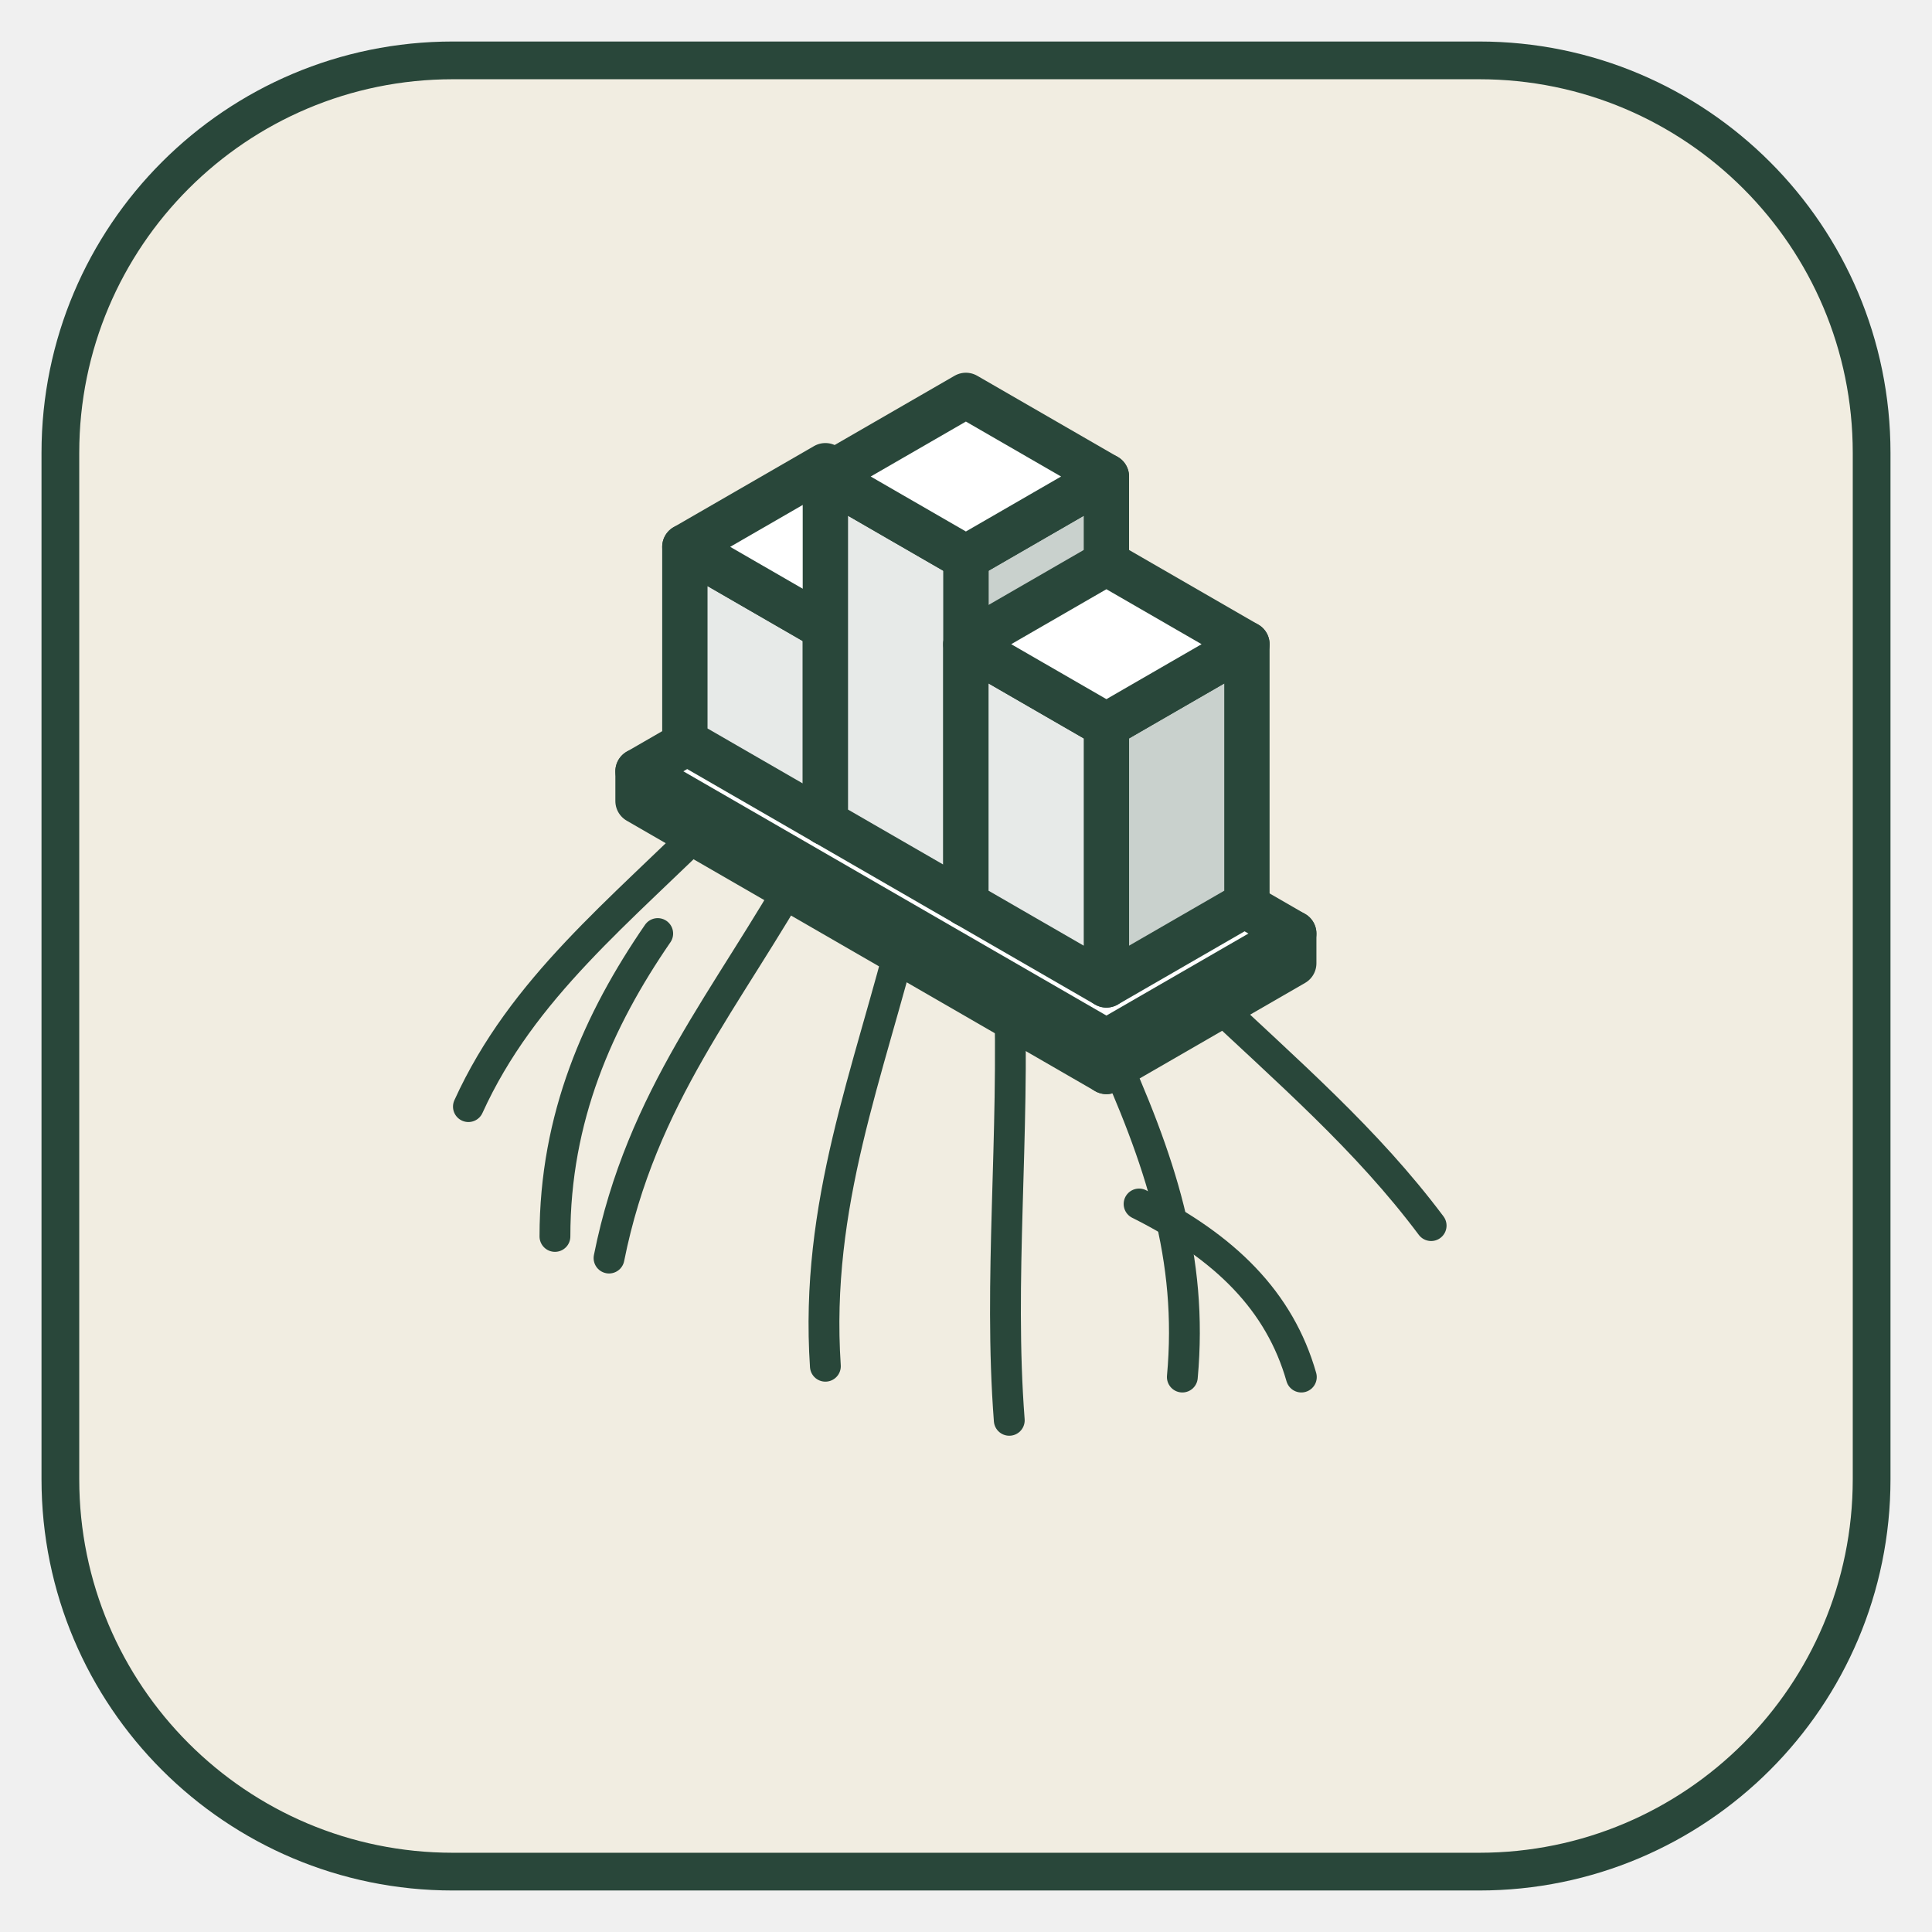
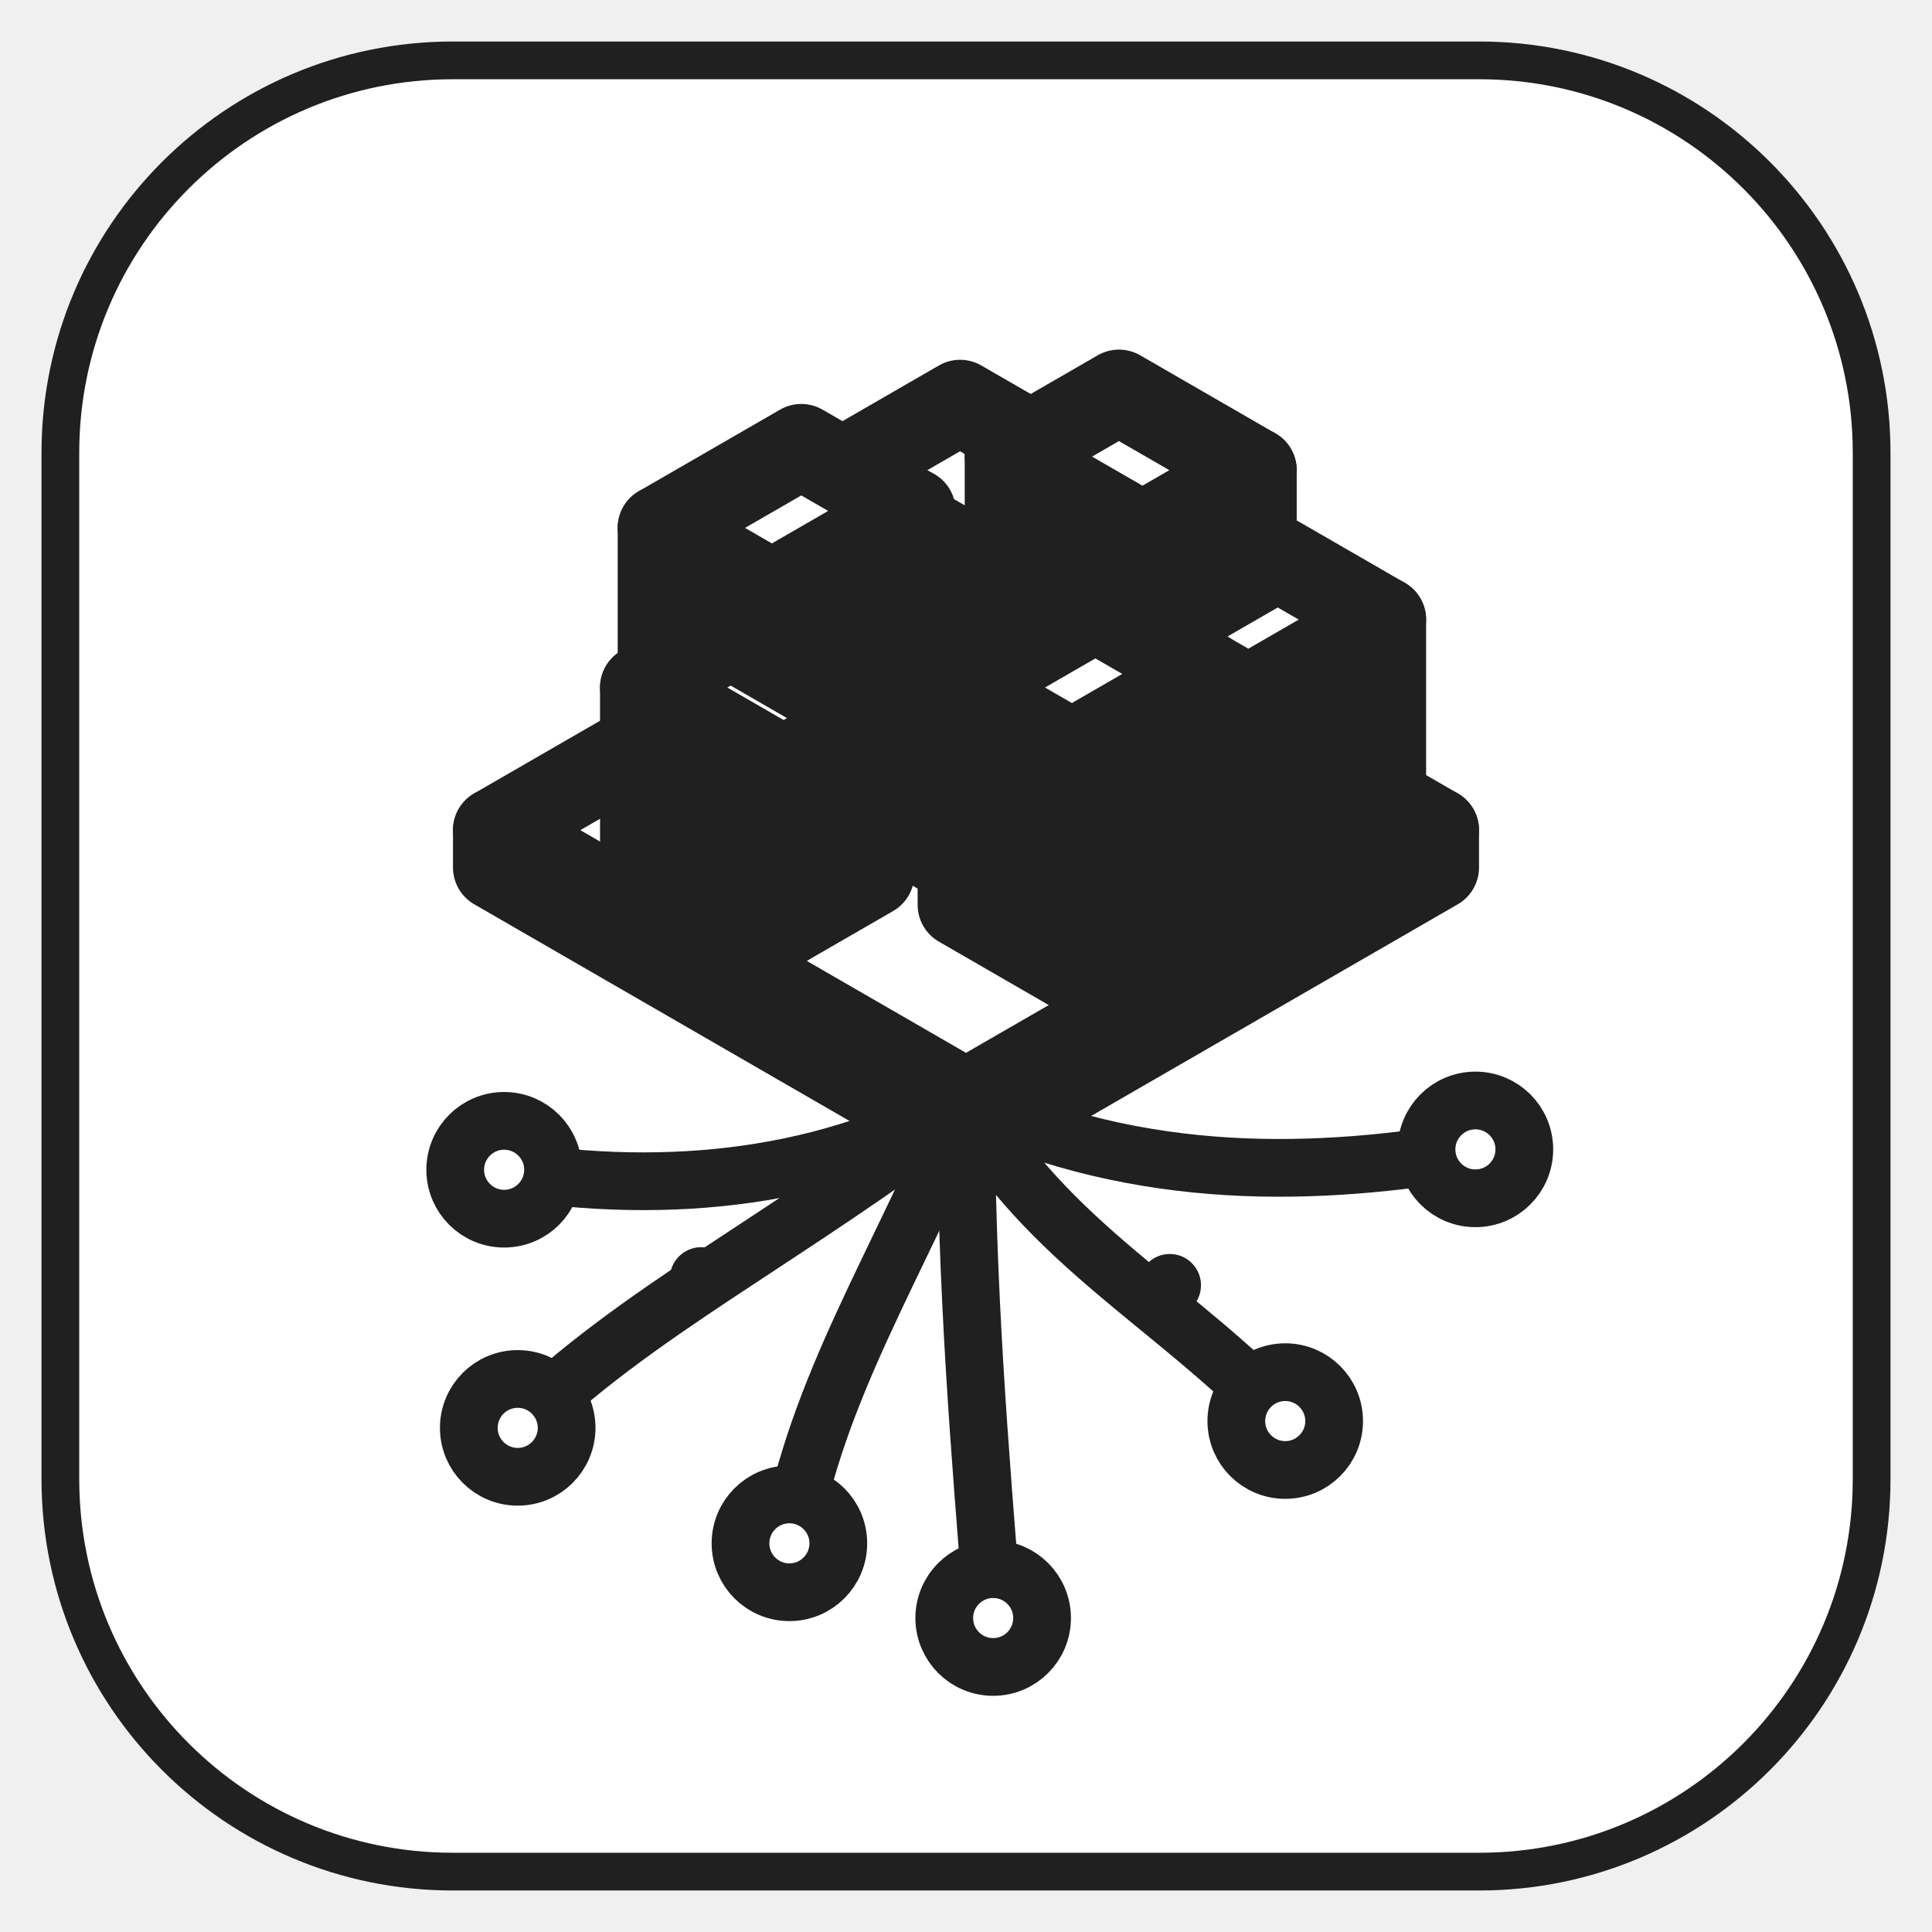
<svg xmlns="http://www.w3.org/2000/svg" width="512" height="512" viewBox="0 0 512 512">
-   <rect x="16" y="16" width="480" height="480" rx="104" fill="#F1EDE1" />
-   <rect x="16" y="16" width="480" height="480" rx="104" fill="none" stroke="#29473A" stroke-width="10" />
-   <g transform="translate(84 84) scale(14.3333)">
-     <path d="M18.06 11.4 L14.596 13.4 L14.596 13.95 L18.06 11.95 Z" fill="#C9D1CD" stroke="#29473A" stroke-width="0.838" stroke-linecap="round" stroke-linejoin="round" />
-     <path d="M14.596 13.4 L5.936 8.4 L5.936 8.95 L14.596 13.95 Z" fill="#E7EAE8" stroke="#29473A" stroke-width="0.838" stroke-linecap="round" stroke-linejoin="round" />
-     <path d="M9.4 6.4 L18.06 11.4 L14.596 13.4 L5.936 8.4 Z" fill="#FFFFFF" stroke="#29473A" stroke-width="0.838" stroke-linecap="round" stroke-linejoin="round" />
-     <path d="M11.998 4.25 L9.4 5.75 L9.4 9.35 L11.998 7.85 Z" fill="#C9D1CD" stroke="#29473A" stroke-width="0.838" stroke-linecap="round" stroke-linejoin="round" />
-     <path d="M9.4 5.75 L6.802 4.25 L6.802 7.85 L9.4 9.35 Z" fill="#E7EAE8" stroke="#29473A" stroke-width="0.838" stroke-linecap="round" stroke-linejoin="round" />
-     <path d="M9.4 2.75 L11.998 4.25 L9.4 5.75 L6.802 4.25 Z" fill="#FFFFFF" stroke="#29473A" stroke-width="0.838" stroke-linecap="round" stroke-linejoin="round" />
-     <path d="M14.596 2.95 L11.998 4.45 L11.998 10.85 L14.596 9.35 Z" fill="#C9D1CD" stroke="#29473A" stroke-width="0.838" stroke-linecap="round" stroke-linejoin="round" />
-     <path d="M11.998 4.45 L9.4 2.95 L9.4 9.35 L11.998 10.85 Z" fill="#E7EAE8" stroke="#29473A" stroke-width="0.838" stroke-linecap="round" stroke-linejoin="round" />
-     <path d="M11.998 1.45 L14.596 2.95 L11.998 4.45 L9.4 2.95 Z" fill="#FFFFFF" stroke="#29473A" stroke-width="0.838" stroke-linecap="round" stroke-linejoin="round" />
-     <path d="M17.194 6.05 L14.596 7.55 L14.596 12.35 L17.194 10.85 Z" fill="#C9D1CD" stroke="#29473A" stroke-width="0.838" stroke-linecap="round" stroke-linejoin="round" />
-     <path d="M14.596 7.55 L11.998 6.05 L11.998 10.85 L14.596 12.35 Z" fill="#E7EAE8" stroke="#29473A" stroke-width="0.838" stroke-linecap="round" stroke-linejoin="round" />
-     <path d="M14.596 4.55 L17.194 6.05 L14.596 7.55 L11.998 6.05 Z" fill="#FFFFFF" stroke="#29473A" stroke-width="0.838" stroke-linecap="round" stroke-linejoin="round" />
-     <path d="M7.4 9.2 C5.6 11 3.8 12.4 2.8 14.6" fill="none" stroke="#29473A" stroke-width="0.57" stroke-linecap="round" stroke-linejoin="round" />
-     <path d="M6.3 11.4 C5.2 13 4.4 14.8 4.4 17" fill="none" stroke="#29473A" stroke-width="0.57" stroke-linecap="round" stroke-linejoin="round" />
-     <path d="M9 10.1 C7.6 12.6 6 14.4 5.4 17.4" fill="none" stroke="#29473A" stroke-width="0.57" stroke-linecap="round" stroke-linejoin="round" />
-     <path d="M10.9 11.2 C10.2 14 9.2 16.4 9.4 19.4" fill="none" stroke="#29473A" stroke-width="0.57" stroke-linecap="round" stroke-linejoin="round" />
-     <path d="M12.8 12.3 C12.9 15.2 12.6 17.8 12.8 20.4" fill="none" stroke="#29473A" stroke-width="0.57" stroke-linecap="round" stroke-linejoin="round" />
-     <path d="M14.6 13.4 C15.6 15.6 16.2 17.4 16 19.6" fill="none" stroke="#29473A" stroke-width="0.57" stroke-linecap="round" stroke-linejoin="round" />
-     <path d="M15.2 16.4 C16.8 17.2 17.8 18.2 18.2 19.6" fill="none" stroke="#29473A" stroke-width="0.57" stroke-linecap="round" stroke-linejoin="round" />
-     <path d="M16.3 12.4 C18 14 19.4 15.2 20.6 16.8" fill="none" stroke="#29473A" stroke-width="0.57" stroke-linecap="round" stroke-linejoin="round" />
+   <rect x="16" y="16" width="480" height="480" rx="104" fill="#FFFFFF" />
+   <rect x="16" y="16" width="480" height="480" rx="104" fill="none" stroke="#202020" stroke-width="10" />
+   <g transform="translate(40 40) scale(18)">
+     <path d="M18.928 10 L12 14 L12 14.55 L18.928 10.55 Z" fill="#202020" stroke="#202020" stroke-width="1.25" stroke-linecap="round" stroke-linejoin="round" />
+     <path d="M12 14 L5.072 10 L5.072 10.55 L12 14.55 Z" fill="#202020" stroke="#202020" stroke-width="1.25" stroke-linecap="round" stroke-linejoin="round" />
+     <path d="M12 6 L18.928 10 L12 14 L5.072 10 Z" fill="#FFFFFF" stroke="#202020" stroke-width="1.25" stroke-linecap="round" stroke-linejoin="round" />
+     <path d="M13.905 4.85 L12 5.95 L12 8.15 L13.905 7.05 Z" fill="#202020" stroke="#202020" stroke-width="1.25" stroke-linecap="round" stroke-linejoin="round" />
+     <path d="M12 5.95 L10.008 4.8 L10.008 7 L12 8.15 Z" fill="#202020" stroke="#202020" stroke-width="1.25" stroke-linecap="round" stroke-linejoin="round" />
+     <path d="M11.913 3.7 L13.905 4.85 L12 5.95 L10.008 4.8 Z" fill="#FFFFFF" stroke="#202020" stroke-width="1.25" stroke-linecap="round" stroke-linejoin="round" />
+     <path d="M16.244 4.7 L14.598 5.65 L14.598 9.35 L16.244 8.4 Z" fill="#202020" stroke="#202020" stroke-width="1.25" stroke-linecap="round" stroke-linejoin="round" />
+     <path d="M14.598 5.65 L12.606 4.5 L12.606 8.2 L14.598 9.35 Z" fill="#202020" stroke="#202020" stroke-width="1.25" stroke-linecap="round" stroke-linejoin="round" />
+     <path d="M14.252 3.55 L16.244 4.7 L14.598 5.65 L12.606 4.5 Z" fill="#FFFFFF" stroke="#202020" stroke-width="1.25" stroke-linecap="round" stroke-linejoin="round" />
+     <path d="M18.149 6.9 L16.157 8.05 L16.157 10.65 L18.149 9.5 Z" fill="#202020" stroke="#202020" stroke-width="1.25" stroke-linecap="round" stroke-linejoin="round" />
+     <path d="M16.157 8.05 L14.598 7.15 L14.598 9.75 L16.157 10.65 Z" fill="#202020" stroke="#202020" stroke-width="1.25" stroke-linecap="round" stroke-linejoin="round" />
+     <path d="M16.59 6 L18.149 6.9 L16.157 8.05 L14.598 7.15 Z" fill="#FFFFFF" stroke="#202020" stroke-width="1.25" stroke-linecap="round" stroke-linejoin="round" />
+     <path d="M11.221 5.3 L9.142 6.5 L9.142 9.5 L11.221 8.3 Z" fill="#202020" stroke="#202020" stroke-width="1.25" stroke-linecap="round" stroke-linejoin="round" />
+     <path d="M9.142 6.5 L7.497 5.55 L7.497 8.55 L9.142 9.5 Z" fill="#202020" stroke="#202020" stroke-width="1.25" stroke-linecap="round" stroke-linejoin="round" />
+     <path d="M9.575 4.35 L11.221 5.3 L9.142 6.5 L7.497 5.55 Z" fill="#FFFFFF" stroke="#202020" stroke-width="1.25" stroke-linecap="round" stroke-linejoin="round" />
+     <path d="M13.819 7.5 L12 8.55 L12 10.55 L13.819 9.5 Z" fill="#202020" stroke="#202020" stroke-width="1.25" stroke-linecap="round" stroke-linejoin="round" />
+     <path d="M12 8.55 L10.181 7.5 L10.181 9.5 L12 10.55 Z" fill="#202020" stroke="#202020" stroke-width="1.25" stroke-linecap="round" stroke-linejoin="round" />
+     <path d="M12 6.45 L13.819 7.5 L12 8.55 L10.181 7.5 Z" fill="#FFFFFF" stroke="#202020" stroke-width="1.25" stroke-linecap="round" stroke-linejoin="round" />
+     <path d="M15.551 7.7 L13.559 8.85 L13.559 12.05 L15.551 10.9 Z" fill="#202020" stroke="#202020" stroke-width="1.25" stroke-linecap="round" stroke-linejoin="round" />
+     <path d="M13.559 8.85 L11.913 7.9 L11.913 11.1 L13.559 12.05 Z" fill="#202020" stroke="#202020" stroke-width="1.25" stroke-linecap="round" stroke-linejoin="round" />
+     <path d="M13.905 6.75 L15.551 7.7 L13.559 8.85 L11.913 7.9 Z" fill="#FFFFFF" stroke="#202020" stroke-width="1.25" stroke-linecap="round" stroke-linejoin="round" />
+     <path d="M10.614 8.35 L9.315 9.1 L9.315 11.4 L10.614 10.65 Z" fill="#202020" stroke="#202020" stroke-width="1.25" stroke-linecap="round" stroke-linejoin="round" />
+     <path d="M9.315 9.1 L7.237 7.9 L7.237 10.2 L9.315 11.4 Z" fill="#202020" stroke="#202020" stroke-width="1.25" stroke-linecap="round" stroke-linejoin="round" />
+     <path d="M8.536 7.15 L10.614 8.35 L9.315 9.1 L7.237 7.9 Z" fill="#FFFFFF" stroke="#202020" stroke-width="1.25" stroke-linecap="round" stroke-linejoin="round" />
+     <path d="M12 14 C10 15.1 7.7 15.4 5.2 15" fill="none" stroke="#202020" stroke-width="0.85" stroke-linecap="round" stroke-linejoin="round" />
+     <path d="M12 14 C9.4 16 7.1 17.1 5.4 18.8" fill="none" stroke="#202020" stroke-width="0.85" stroke-linecap="round" stroke-linejoin="round" />
+     <path d="M12 14 C11 16.4 9.8 18.2 9.4 20.5" fill="none" stroke="#202020" stroke-width="0.85" stroke-linecap="round" stroke-linejoin="round" />
+     <path d="M12 14 C12 16.7 12.2 19.1 12.4 21.6" fill="none" stroke="#202020" stroke-width="0.85" stroke-linecap="round" stroke-linejoin="round" />
+     <path d="M12 14 C13.2 16.1 15.1 17 16.7 18.7" fill="none" stroke="#202020" stroke-width="0.85" stroke-linecap="round" stroke-linejoin="round" />
+     <path d="M12 14 C14.6 15.2 17.2 15.1 19.5 14.7" fill="none" stroke="#202020" stroke-width="0.85" stroke-linecap="round" stroke-linejoin="round" />
+     <circle cx="5.2" cy="15" r="0.72" fill="#FFFFFF" stroke="#202020" stroke-width="0.85" stroke-linecap="round" stroke-linejoin="round" />
+     <circle cx="5.4" cy="18.8" r="0.72" fill="#FFFFFF" stroke="#202020" stroke-width="0.85" stroke-linecap="round" stroke-linejoin="round" />
+     <circle cx="9.4" cy="20.5" r="0.72" fill="#FFFFFF" stroke="#202020" stroke-width="0.85" stroke-linecap="round" stroke-linejoin="round" />
+     <circle cx="12.4" cy="21.6" r="0.72" fill="#FFFFFF" stroke="#202020" stroke-width="0.85" stroke-linecap="round" stroke-linejoin="round" />
+     <circle cx="16.7" cy="18.7" r="0.72" fill="#FFFFFF" stroke="#202020" stroke-width="0.85" stroke-linecap="round" stroke-linejoin="round" />
+     <circle cx="19.5" cy="14.7" r="0.72" fill="#FFFFFF" stroke="#202020" stroke-width="0.85" stroke-linecap="round" stroke-linejoin="round" />
+     <circle cx="8.1" cy="16.6" r="0.46" fill="#202020" />
+     <circle cx="15" cy="16.7" r="0.46" fill="#202020" />
  </g>
</svg>
